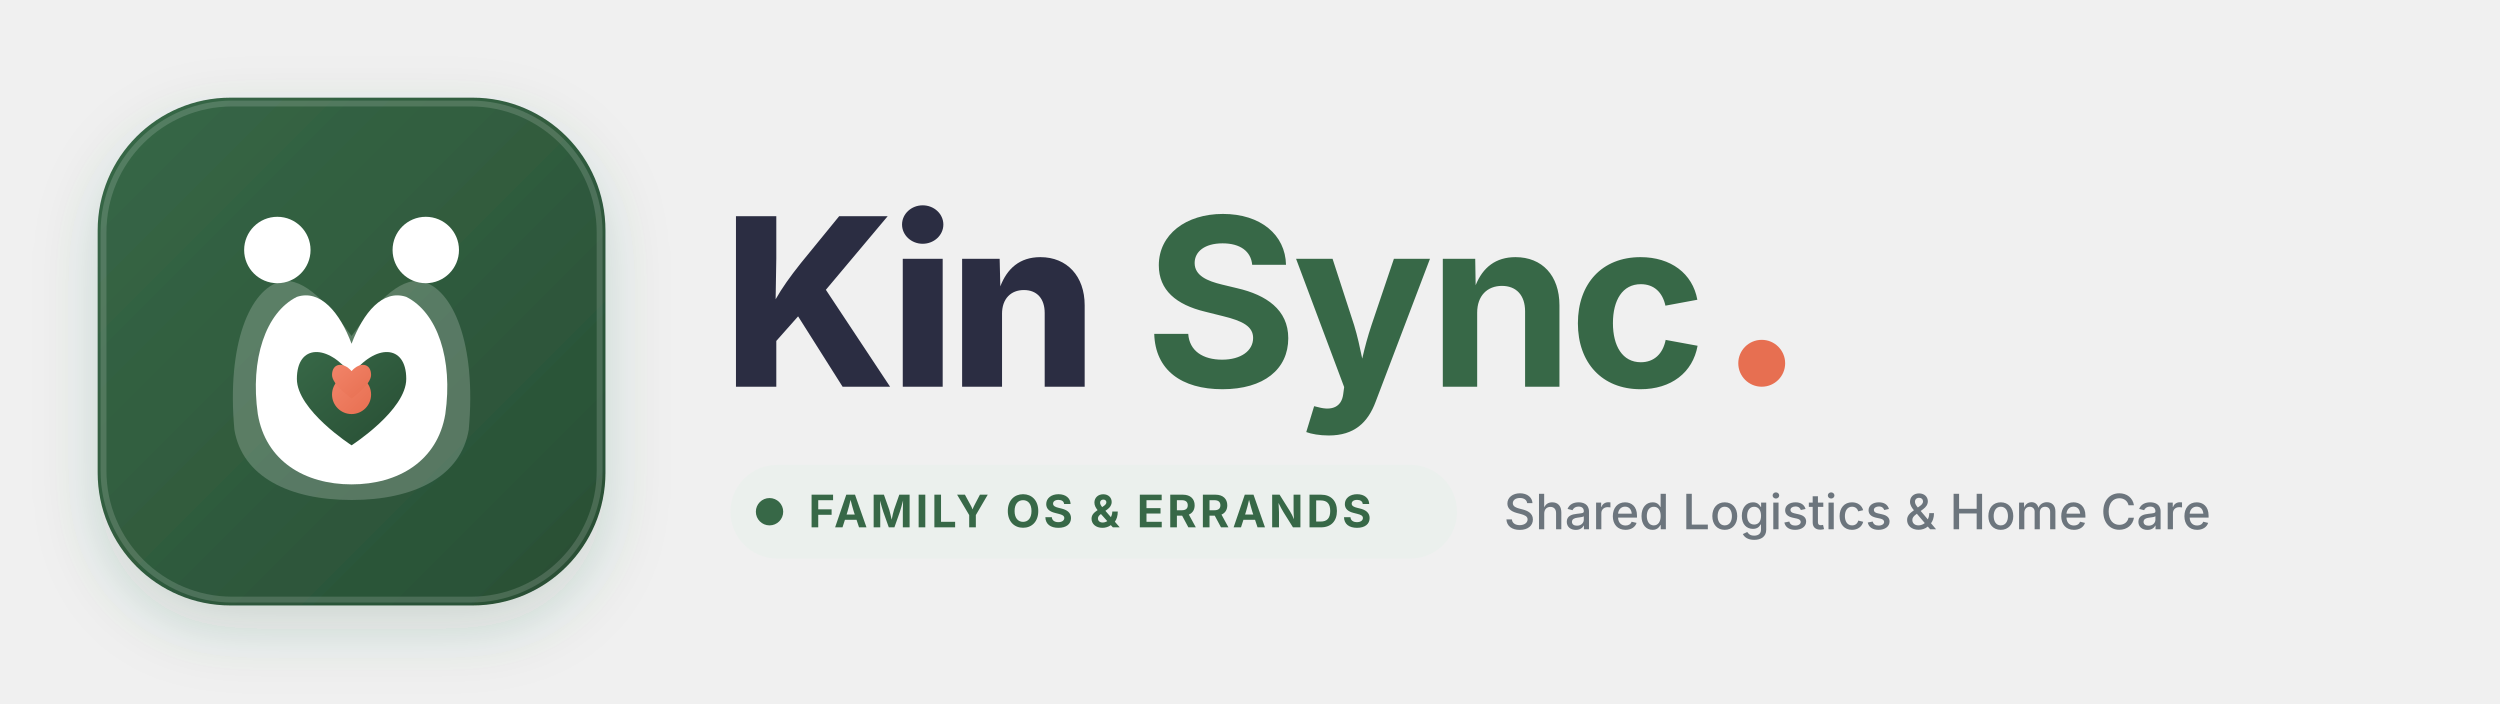
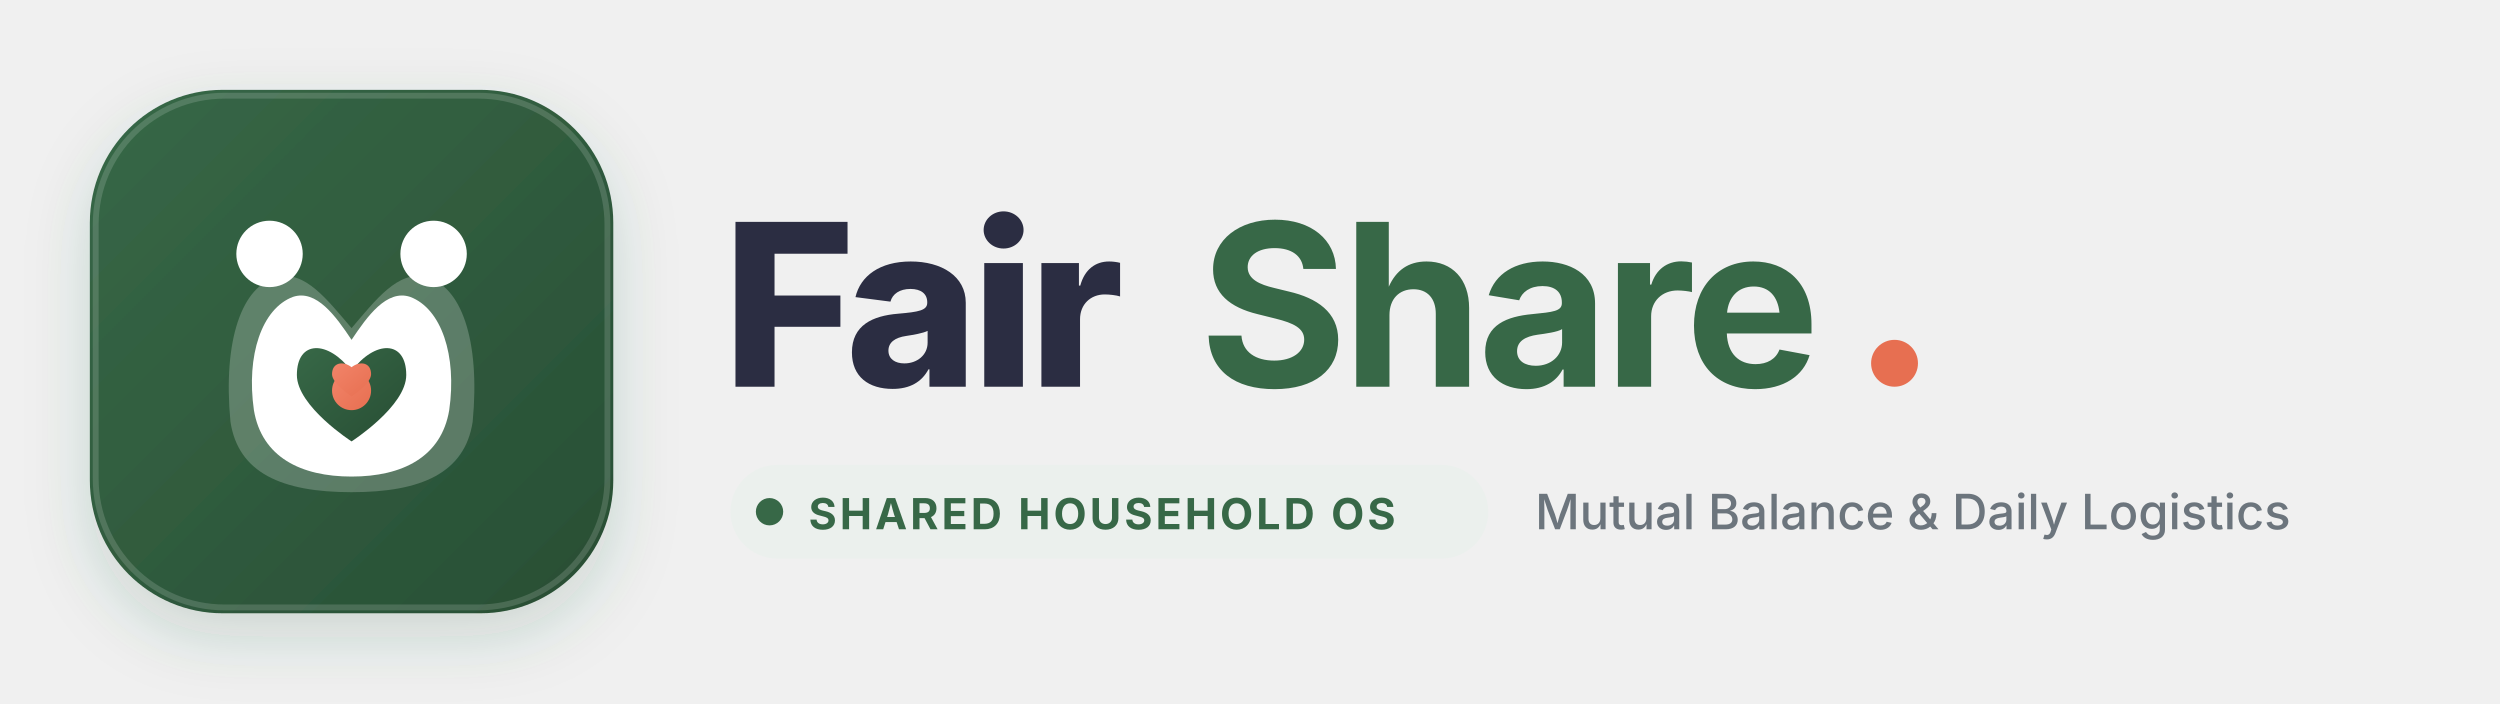
<svg xmlns="http://www.w3.org/2000/svg" viewBox="0 0 640 180" width="640" height="180" fill="none">
  <defs>
    <linearGradient id="forestGrad" x1="0%" y1="0%" x2="100%" y2="100%">
      <stop offset="0%" stop-color="#376847" />
      <stop offset="100%" stop-color="#284E34" />
    </linearGradient>
    <linearGradient id="coralGrad" x1="0%" y1="0%" x2="100%" y2="100%">
      <stop offset="0%" stop-color="#F28469" />
      <stop offset="100%" stop-color="#E76F51" />
    </linearGradient>
    <filter id="iconGlow" x="-20%" y="-20%" width="140%" height="140%" filterUnits="userSpaceOnUse">
      <feDropShadow dx="0" dy="6" stdDeviation="8" flood-color="#376847" flood-opacity="0.18" />
    </filter>
  </defs>
-   <g transform="translate(25, 25)">
-     <rect x="0" y="0" width="130" height="130" rx="34" fill="url(#forestGrad)" filter="url(#iconGlow)" />
-     <rect x="1.5" y="1.5" width="127" height="127" rx="33" stroke="#FFFFFF" stroke-opacity="0.15" stroke-width="1.5" />
-     <g transform="translate(65, 65)">
-       <circle cx="-19" cy="-26" r="8.5" fill="#FFFFFF" />
-       <circle cx="19" cy="-26" r="8.5" fill="#FFFFFF" />
-       <path d="M -30 20 C -32 -2, -26 -16, -18 -18 C -12 -19, -6 -12, 0 -4 C 6 -12, 12 -19, 18 -18 C 26 -16, 32 -2, 30 20 C 28 32, 16 38, 0 38 C -16 38, -28 32, -30 20 Z" fill="#FFFFFF" fill-opacity="0.2" />
-       <path d="M -24 16 C -26 2, -22 -10, -14 -14 C -8 -16, -3 -10, 0 -2 C 3 -10, 8 -16, 14 -14 C 22 -10, 26 2, 24 16 C 22 28, 12 34, 0 34 C -12 34, -22 28, -24 16 Z" fill="#FFFFFF" />
-       <path d="M 0 6 C -6 -2, -14 -2, -14 7 C -14 15, 0 24, 0 24 C 0 24, 14 15, 14 7 C 14 -2, 6 -2, 0 6 Z" fill="url(#forestGrad)" />
-       <circle cx="0" cy="11" r="5" fill="url(#coralGrad)" />
-       <path d="M 0 5 C 2.2 2.5, 5 3, 5 6 C 5 8.5, 0 12, 0 12 C 0 12, -5 8.5, -5 6 C -5 3, -2.2 2.5, 0 5 Z" fill="url(#coralGrad)" />
+   <g transform="translate(23, 23)">
+     <rect x="0" y="0" width="134" height="134" rx="34" fill="url(#forestGrad)" filter="url(#iconGlow)" />
+     <rect x="1.5" y="1.5" width="131" height="131" rx="33" stroke="#FFFFFF" stroke-opacity="0.15" stroke-width="1.5" />
+     <g transform="translate(67, 67)">
+       <circle cx="-21" cy="-25" r="8.5" fill="#FFFFFF" />
+       <circle cx="21" cy="-25" r="8.5" fill="#FFFFFF" />
+       <path d="M -31 18 C -33 -3, -28 -17, -19 -19 C -12 -21, -6 -13, 0 -6 C 6 -13, 12 -21, 19 -19 C 28 -17, 33 -3, 31 18 C 29 31, 18 36, 0 36 C -18 36, -29 31, -31 18 Z" fill="#FFFFFF" fill-opacity="0.22" />
+       <path d="M -25 15 C -27 1, -23 -11, -15 -14 C -9 -16, -4 -9, 0 -3 C 4 -9, 9 -16, 15 -14 C 23 -11, 27 1, 25 15 C 23 27, 13 32, 0 32 C -13 32, -23 27, -25 15 Z" fill="#FFFFFF" />
+       <path d="M 0 5 C -6 -3, -14 -3, -14 6 C -14 14, 0 23, 0 23 C 0 23, 14 14, 14 6 C 14 -3, 6 -3, 0 5 Z" fill="url(#forestGrad)" />
+       <circle cx="0" cy="10" r="5" fill="url(#coralGrad)" />
+       <path d="M 0 4 C 2.2 2.3, 5 2.8, 5 5.8 C 5 8.2, 0 11.5, 0 11.5 C 0 11.5, -5 8.2, -5 5.8 C -5 2.8, -2.2 2.3, 0 4 Z" fill="url(#coralGrad)" />
    </g>
  </g>
  <g transform="translate(185, 45)">
    <g>
-       <text x="0" y="54" font-family="'Plus Jakarta Sans', system-ui, -apple-system, sans-serif" font-size="60" font-weight="800" letter-spacing="-1.8" fill="#2B2D42">Kin</text>
-       <text x="108" y="54" font-family="'Plus Jakarta Sans', system-ui, -apple-system, sans-serif" font-size="60" font-weight="700" letter-spacing="-1.4" fill="#376847">Sync</text>
-       <circle cx="266" cy="48" r="6" fill="#E76F51" />
+       <text x="0" y="54" font-family="'Plus Jakarta Sans', system-ui, -apple-system, sans-serif" font-size="58" font-weight="800" letter-spacing="-1.8" fill="#2B2D42">Fair</text>
+       <text x="122" y="54" font-family="'Plus Jakarta Sans', system-ui, -apple-system, sans-serif" font-size="58" font-weight="700" letter-spacing="-1.4" fill="#376847">Share</text>
+       <circle cx="300" cy="48" r="6" fill="#E76F51" />
    </g>
    <g transform="translate(2, 74)">
-       <rect x="0" y="0" width="186" height="24" rx="12" fill="#EBF0ED" />
+       <rect x="0" y="0" width="194" height="24" rx="12" fill="#EBF0ED" />
      <circle cx="10" cy="12" r="3.5" fill="#376847" />
-       <text x="20" y="16" font-family="'Plus Jakarta Sans', system-ui, -apple-system, sans-serif" font-size="11.5" font-weight="700" letter-spacing="0.8" fill="#376847" text-transform="uppercase">FAMILY OS &amp; ERRANDS</text>
-       <text x="198" y="16.5" font-family="'Plus Jakarta Sans', system-ui, -apple-system, sans-serif" font-size="12.5" font-weight="500" fill="#6C757D">Shared Logistics &amp; Home Care</text>
+       <text x="20" y="16.5" font-family="'Plus Jakarta Sans', system-ui, -apple-system, sans-serif" font-size="11" font-weight="700" letter-spacing="0.8" fill="#376847" text-transform="uppercase">SHARED HOUSEHOLD OS</text>
+       <text x="206" y="16.5" font-family="'Plus Jakarta Sans', system-ui, -apple-system, sans-serif" font-size="12.5" font-weight="500" fill="#6C757D">Mutual Balance &amp; Daily Logistics</text>
    </g>
  </g>
</svg>
